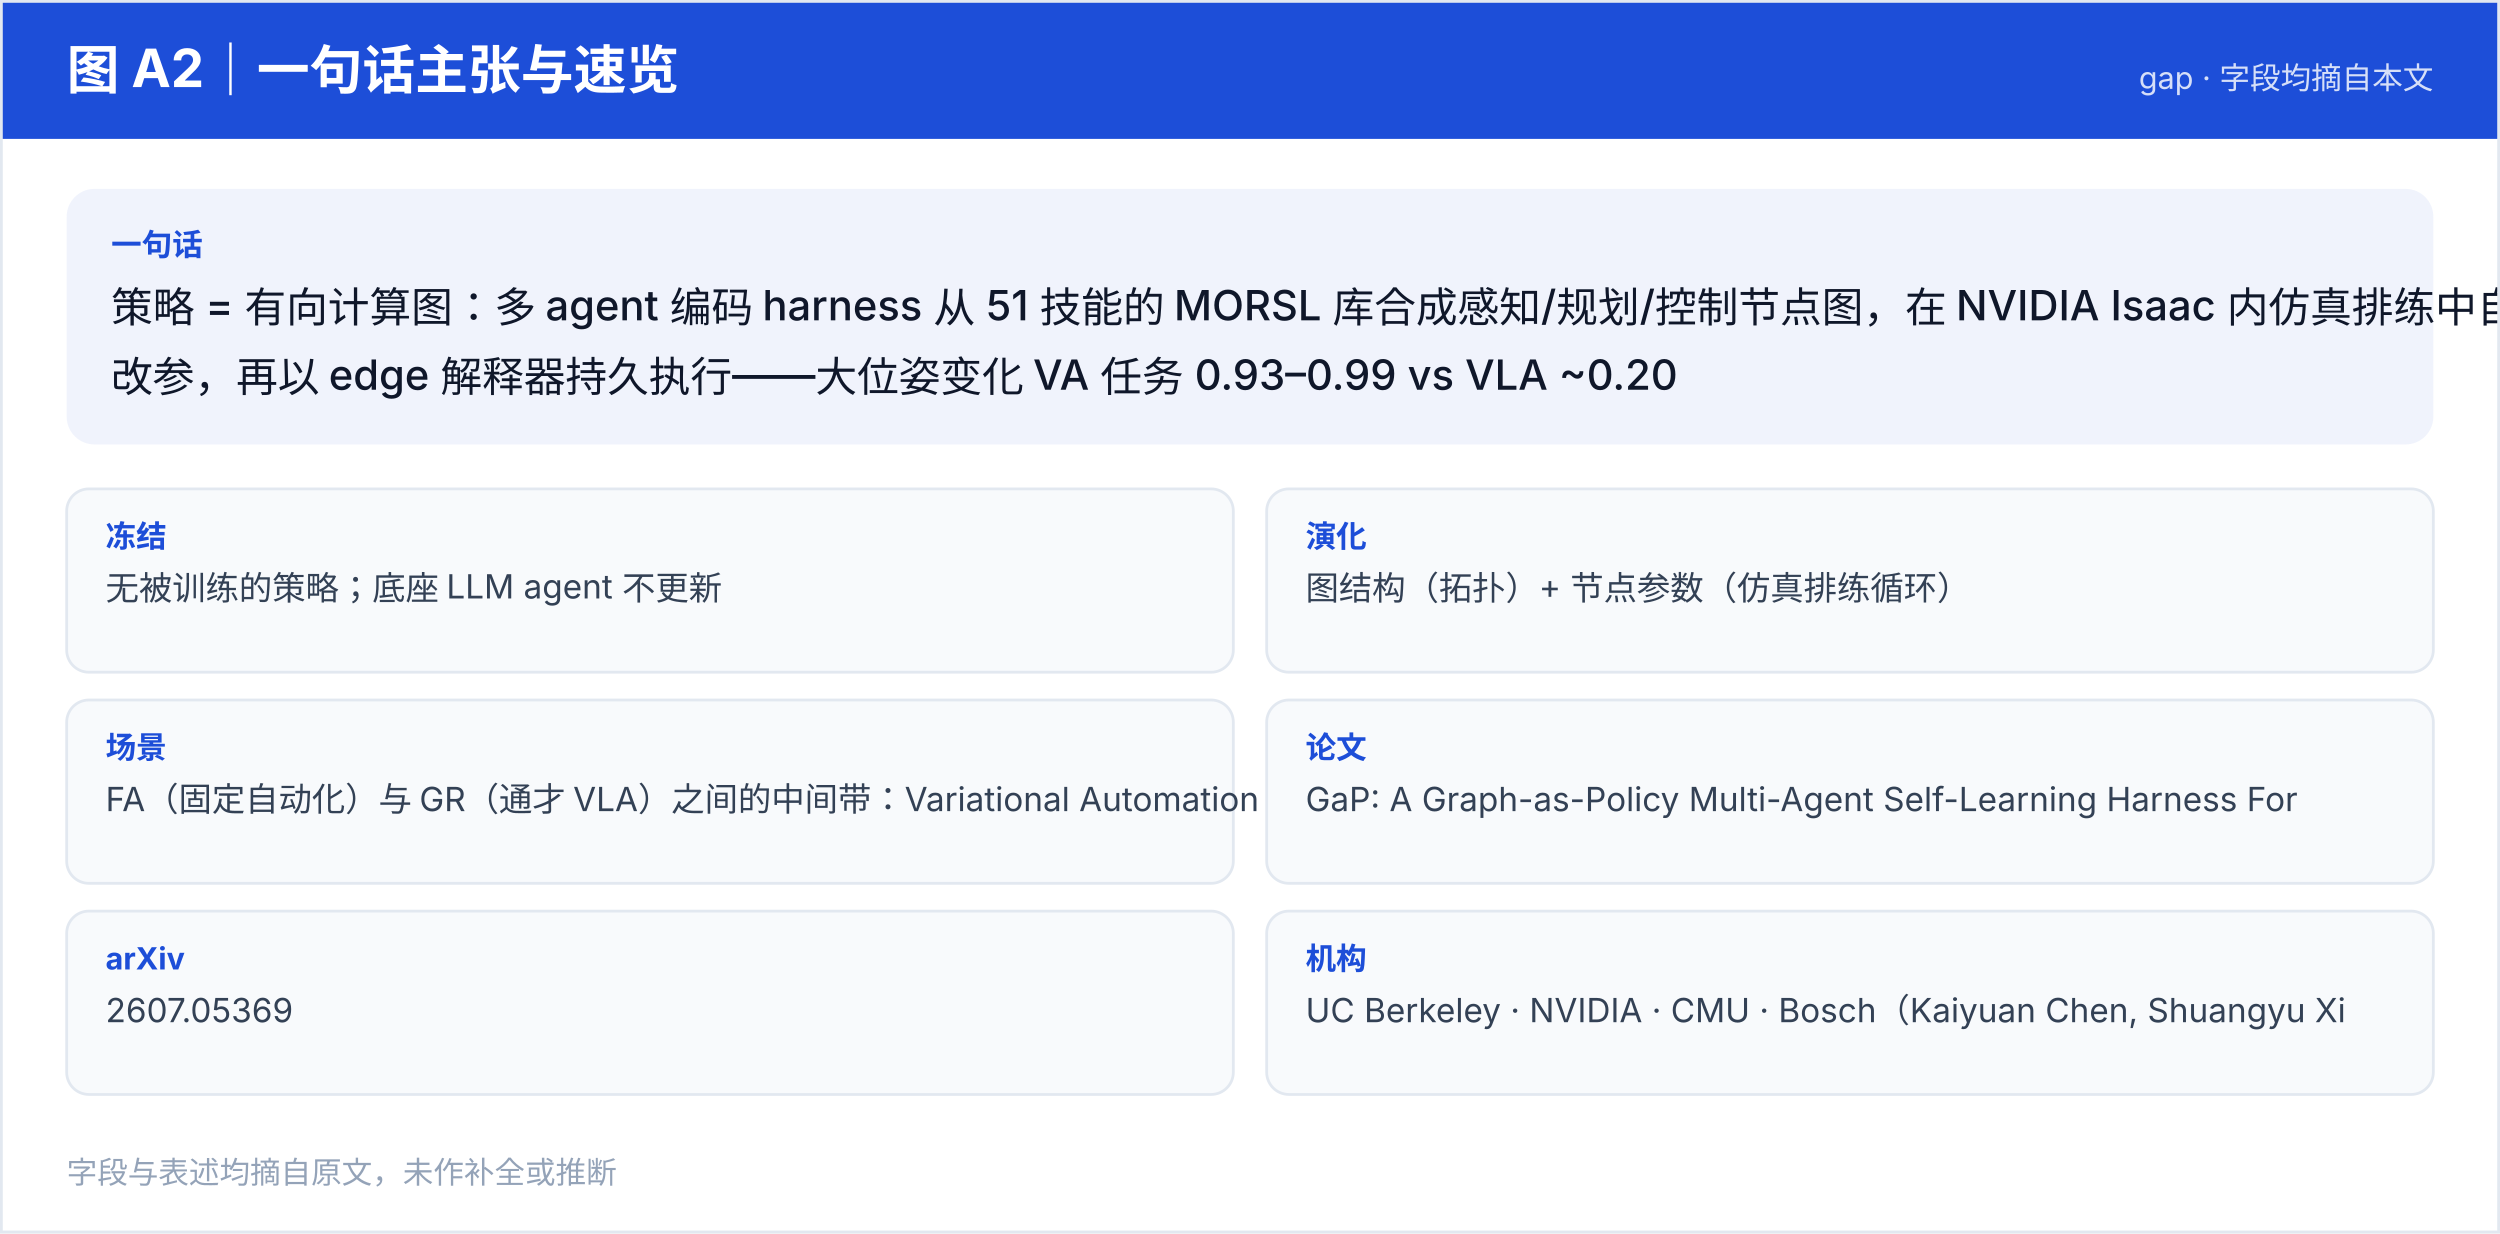
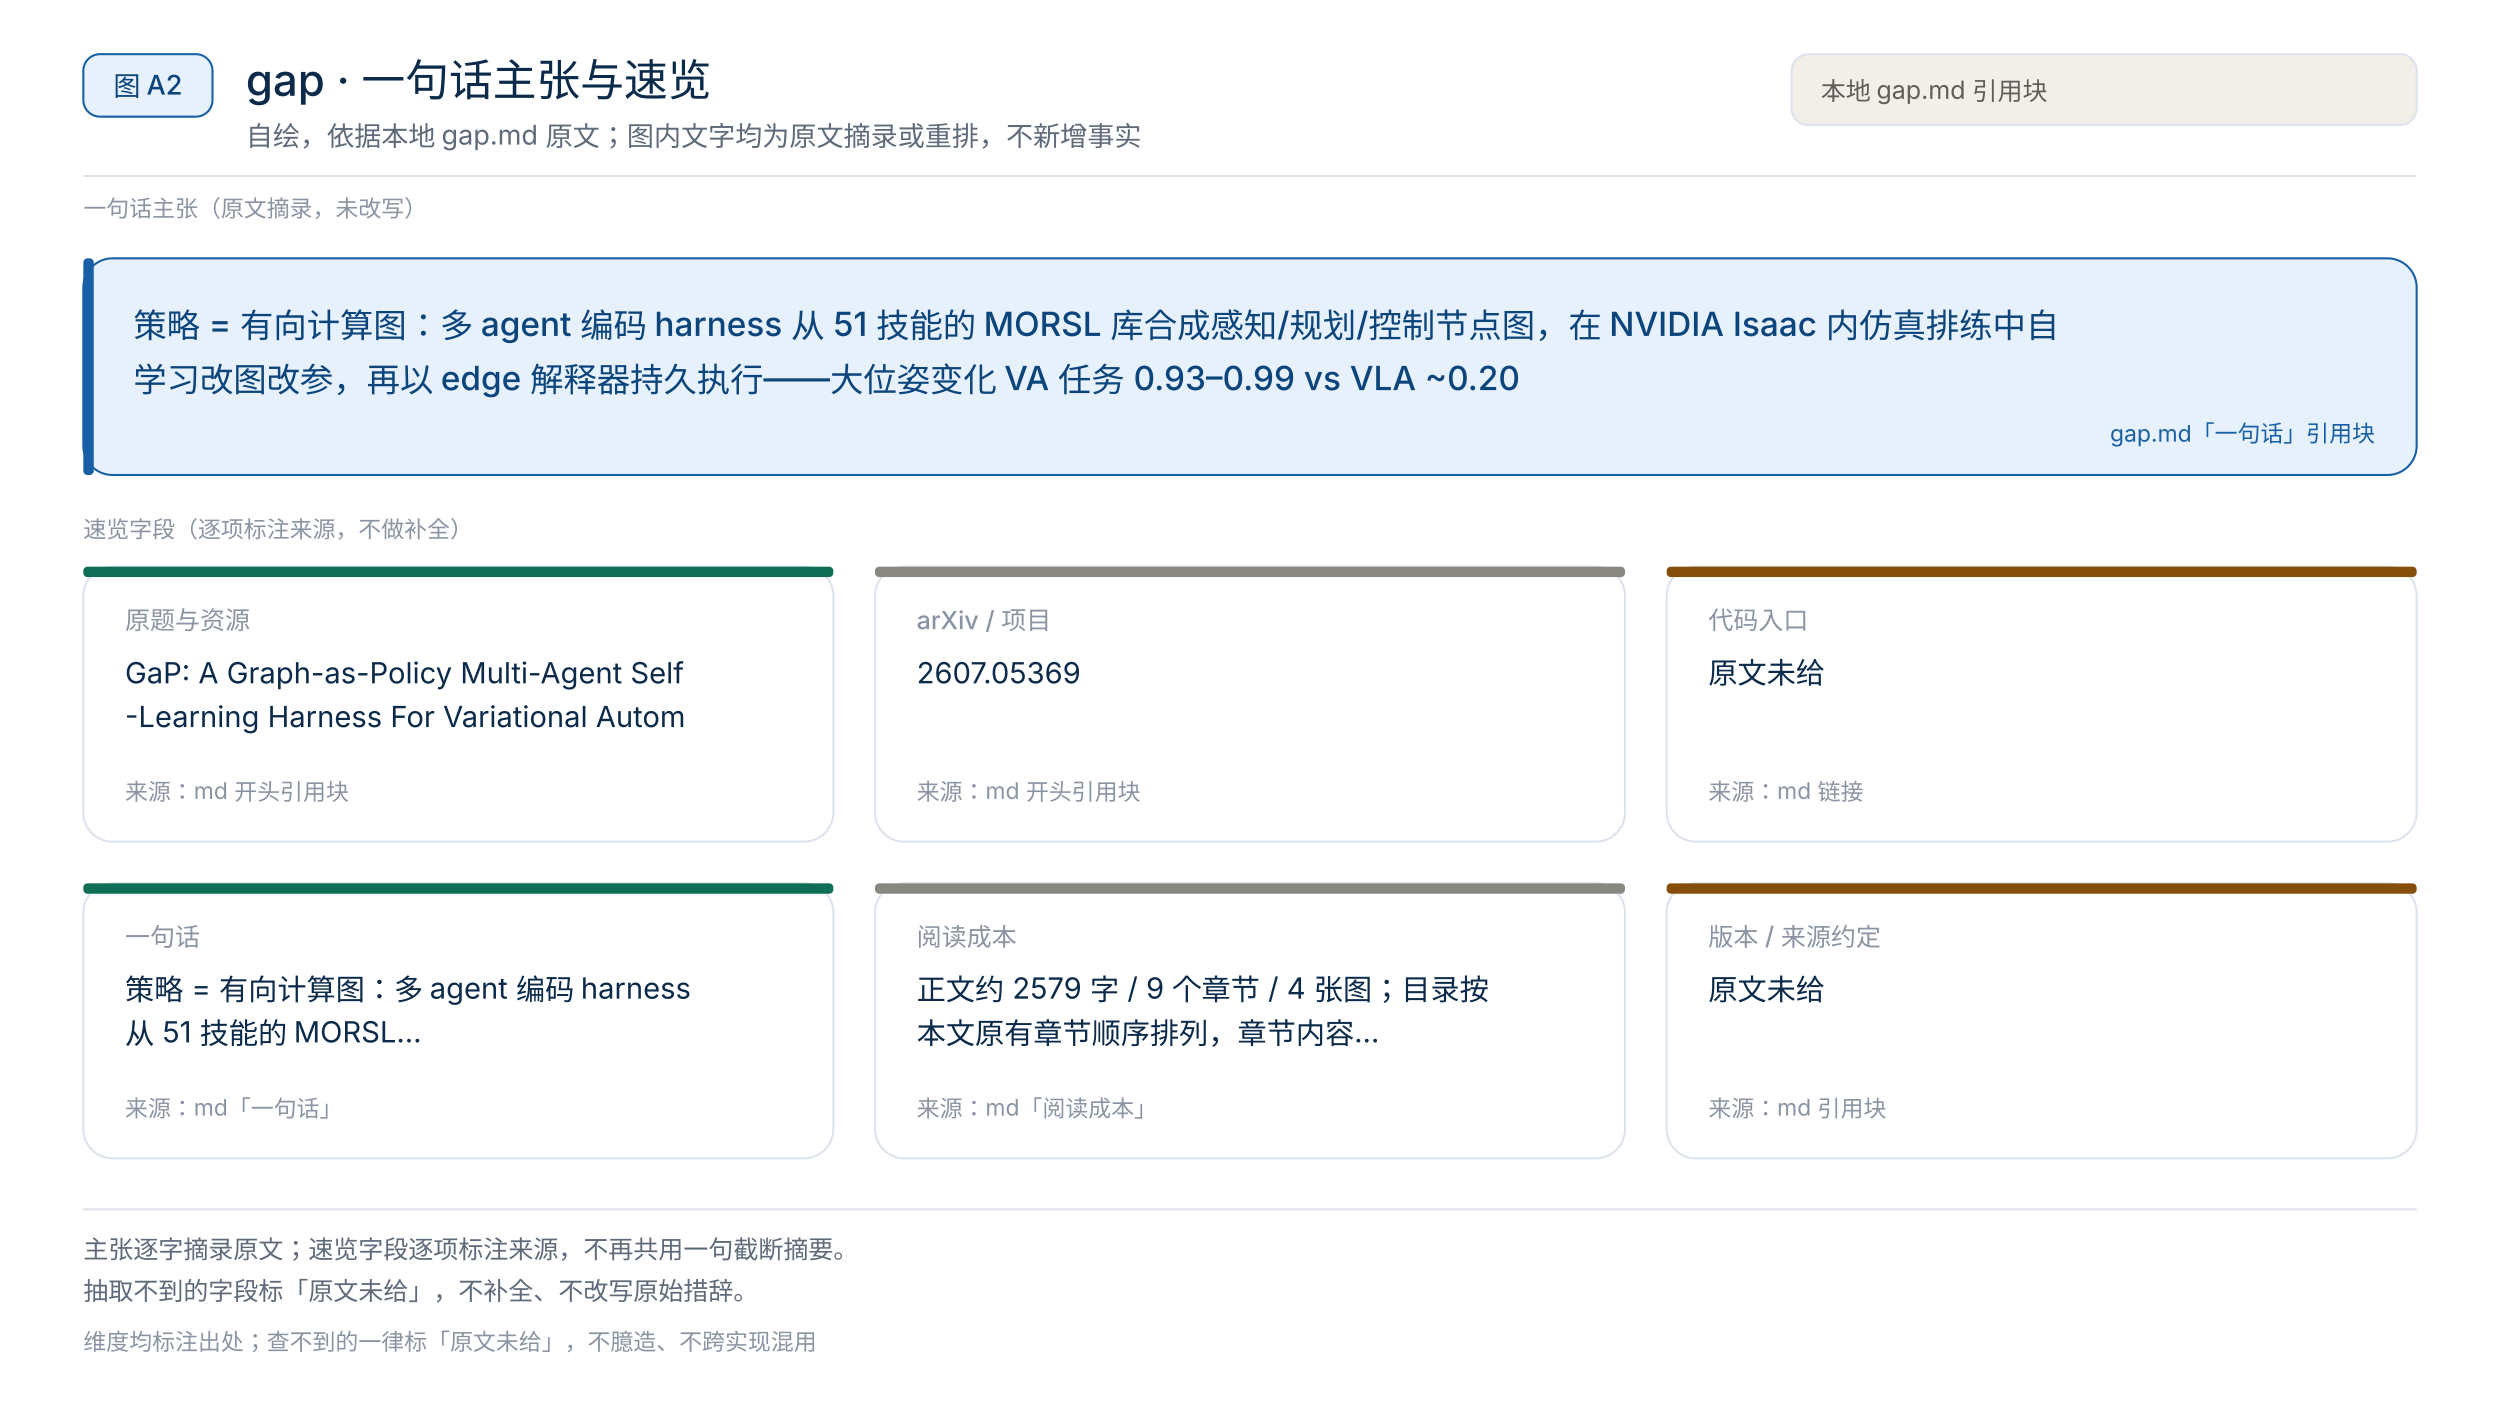
- <svg xmlns="http://www.w3.org/2000/svg" viewBox="0 0 900 444" width="900" height="444" font-family="PingFang SC, -apple-system, BlinkMacSystemFont, Microsoft YaHei, sans-serif">
-   <rect width="900" height="444" fill="#ffffff" />
-   <rect x="0" y="0" width="900" height="50" fill="#1d4ed8" />
-   <text x="24" y="32" font-size="19" fill="#ffffff" font-weight="700" text-anchor="start">图 A2｜一句话主张与速览</text>
-   <text x="876" y="32" font-size="11" fill="#ffffff" font-weight="400" text-anchor="end" opacity="0.82">gap · 字段均摘自本文</text>
-   <rect x="24" y="68" width="852" height="92" rx="10" fill="#1d4ed8" opacity="0.07" />
-   <text x="40" y="92" font-size="11" fill="#1d4ed8" font-weight="700" text-anchor="start">一句话</text>
-   <text x="40" y="116" font-size="15" fill="#0f172a" font-weight="500" text-anchor="start">策略 = 有向计算图：多 agent 编码 harness 从 51 技能的 MORSL 库合成感知/规划/控制节点图，在 NVIDIA Isaac 内仿真排练中自学习改图</text>
-   <text x="40" y="141" font-size="15" fill="#0f172a" font-weight="500" text-anchor="start">改参，再以 edge 解释器持久执行——大位姿变化 VA 任务 0.93–0.99 vs VLA ~0.20</text>
-   <rect x="24" y="176" width="420" height="66" rx="8" fill="#f8fafc" stroke="#e2e8f0" />
-   <text x="38" y="197" font-size="11" fill="#1d4ed8" font-weight="700" text-anchor="start">冻结</text>
-   <text x="38" y="216" font-size="12" fill="#334155" font-weight="400" text-anchor="start">无被训练的策略；底座 LLM agent 不更新</text>
-   <rect x="456" y="176" width="420" height="66" rx="8" fill="#f8fafc" stroke="#e2e8f0" />
-   <text x="470" y="197" font-size="11" fill="#1d4ed8" font-weight="700" text-anchor="start">演化</text>
-   <text x="470" y="216" font-size="12" fill="#334155" font-weight="400" text-anchor="start">图结构（拓扑）+ 节点参数（仿真排练循环）</text>
-   <rect x="24" y="252" width="420" height="66" rx="8" fill="#f8fafc" stroke="#e2e8f0" />
-   <text x="38" y="273" font-size="11" fill="#1d4ed8" font-weight="700" text-anchor="start">场景</text>
-   <text x="38" y="292" font-size="12" fill="#334155" font-weight="400" text-anchor="start">FA（固定自动化）与 GR（通才 VLA）之间的中间带：Variational Automation</text>
-   <rect x="456" y="252" width="420" height="66" rx="8" fill="#f8fafc" stroke="#e2e8f0" />
-   <text x="470" y="273" font-size="11" fill="#1d4ed8" font-weight="700" text-anchor="start">论文</text>
-   <text x="470" y="292" font-size="12" fill="#334155" font-weight="400" text-anchor="start">GaP: A Graph-as-Policy Multi-Agent Self-Learning Harness For</text>
-   <rect x="24" y="328" width="420" height="66" rx="8" fill="#f8fafc" stroke="#e2e8f0" />
-   <text x="38" y="349" font-size="11" fill="#1d4ed8" font-weight="700" text-anchor="start">arXiv</text>
-   <text x="38" y="368" font-size="12" fill="#334155" font-weight="400" text-anchor="start">2607.05369</text>
-   <rect x="456" y="328" width="420" height="66" rx="8" fill="#f8fafc" stroke="#e2e8f0" />
-   <text x="470" y="349" font-size="11" fill="#1d4ed8" font-weight="700" text-anchor="start">机构</text>
-   <text x="470" y="368" font-size="12" fill="#334155" font-weight="400" text-anchor="start">UC Berkeley · NVIDIA · CMU · Bosch（Kaiyuan Chen, Shuangyu Xi</text>
-   <text x="24" y="426" font-size="11" fill="#94a3b8" font-weight="400" text-anchor="start">字段与表述均摘自原文，未作补全或推断</text>
-   <rect x="0.5" y="0.5" width="899" height="443" fill="none" stroke="#e2e8f0" />
+ <svg xmlns="http://www.w3.org/2000/svg" width="1200" height="678" viewBox="0 0 1200 678" role="img">
+   <defs>
+     <marker id="arrow" viewBox="0 0 10 10" refX="8" refY="5" markerWidth="6" markerHeight="6" orient="auto-start-reverse">
+       <path d="M2 1L8 5L2 9" fill="none" stroke="#185FA5" stroke-width="1.6" stroke-linecap="round" stroke-linejoin="round" />
+     </marker>
+   </defs>
+   <rect x="0" y="0" width="1200" height="678" rx="0" fill="#FFFFFF" stroke="#FFFFFF" stroke-width="1" />
+   <text x="118" y="46" font-family="-apple-system,BlinkMacSystemFont,'PingFang SC','Microsoft YaHei',sans-serif" font-size="21" font-weight="500" fill="#0C2B4A" text-anchor="start">gap · 一句话主张与速览</text>
+   <text x="118" y="70" font-family="-apple-system,BlinkMacSystemFont,'PingFang SC','Microsoft YaHei',sans-serif" font-size="13" font-weight="400" fill="#5F6B7A" text-anchor="start">自绘，依据本地 gap.md 原文；图内文字均为原文摘录或重排，不新增事实</text>
+   <rect x="40" y="84" width="1120" height="1" rx="0" fill="#DDE3EC" stroke="#DDE3EC" stroke-width="0" />
+   <rect x="860" y="26" width="300" height="34" rx="8" fill="#F1EFE8" stroke="#DDE3EC" stroke-width="1" />
+   <text x="874" y="48" font-family="-apple-system,BlinkMacSystemFont,'PingFang SC','Microsoft YaHei',sans-serif" font-size="12" font-weight="400" fill="#5F5E5A" text-anchor="start">本地 gap.md 引用块</text>
+   <rect x="40" y="26" width="62" height="30" rx="8" fill="#E6F1FB" stroke="#185FA5" stroke-width="1" />
+   <text x="71" y="46" font-family="-apple-system,BlinkMacSystemFont,'PingFang SC','Microsoft YaHei',sans-serif" font-size="13" font-weight="500" fill="#0C447C" text-anchor="middle">图 A2</text>
+   <text x="40" y="104" font-family="-apple-system,BlinkMacSystemFont,'PingFang SC','Microsoft YaHei',sans-serif" font-size="11" font-weight="400" fill="#8A94A3" text-anchor="start">一句话主张（原文摘录，未改写）</text>
+   <rect x="40" y="124" width="1120" height="104" rx="14" fill="#E6F1FB" stroke="#185FA5" stroke-width="1" />
+   <rect x="40" y="124" width="5" height="104" rx="2" fill="#185FA5" stroke="#185FA5" stroke-width="0" />
+   <text x="64" y="162" font-family="-apple-system,BlinkMacSystemFont,'PingFang SC','Microsoft YaHei',sans-serif" font-size="16" font-weight="500" fill="#0C447C" text-anchor="start">策略 = 有向计算图：多 agent 编码 harness 从 51 技能的 MORSL 库合成感知/规划/控制节点图，在 NVIDIA Isaac 内仿真排练中自</text>
+   <text x="64" y="188" font-family="-apple-system,BlinkMacSystemFont,'PingFang SC','Microsoft YaHei',sans-serif" font-size="16" font-weight="500" fill="#0C447C" text-anchor="start">学习改图改参，再以 edge 解释器持久执行——大位姿变化 VA 任务 0.93–0.99 vs VLA ~0.20</text>
+   <text x="1140" y="212" font-family="-apple-system,BlinkMacSystemFont,'PingFang SC','Microsoft YaHei',sans-serif" font-size="11" font-weight="400" fill="#185FA5" text-anchor="end">gap.md「一句话」引用块</text>
+   <text x="40" y="258" font-family="-apple-system,BlinkMacSystemFont,'PingFang SC','Microsoft YaHei',sans-serif" font-size="11" font-weight="400" fill="#8A94A3" text-anchor="start">速览字段（逐项标注来源，不做补全）</text>
+   <rect x="40" y="272" width="360" height="132" rx="14" fill="#FFFFFF" stroke="#DDE3EC" stroke-width="1" />
+   <rect x="40" y="272" width="360" height="5" rx="2" fill="#0F6E56" stroke="#0F6E56" stroke-width="0" />
+   <text x="60" y="302" font-family="-apple-system,BlinkMacSystemFont,'PingFang SC','Microsoft YaHei',sans-serif" font-size="12" font-weight="500" fill="#8A94A3" text-anchor="start">原题与资源</text>
+   <text x="60" y="328" font-family="-apple-system,BlinkMacSystemFont,'PingFang SC','Microsoft YaHei',sans-serif" font-size="14" font-weight="400" fill="#0C2B4A" text-anchor="start">GaP: A Graph-as-Policy Multi-Agent Self</text>
+   <text x="60" y="349" font-family="-apple-system,BlinkMacSystemFont,'PingFang SC','Microsoft YaHei',sans-serif" font-size="14" font-weight="400" fill="#0C2B4A" text-anchor="start">-Learning Harness For Variational Autom</text>
+   <text x="60" y="384" font-family="-apple-system,BlinkMacSystemFont,'PingFang SC','Microsoft YaHei',sans-serif" font-size="11" font-weight="400" fill="#8A94A3" text-anchor="start">来源：md 开头引用块</text>
+   <rect x="420" y="272" width="360" height="132" rx="14" fill="#FFFFFF" stroke="#DDE3EC" stroke-width="1" />
+   <rect x="420" y="272" width="360" height="5" rx="2" fill="#888780" stroke="#888780" stroke-width="0" />
+   <text x="440" y="302" font-family="-apple-system,BlinkMacSystemFont,'PingFang SC','Microsoft YaHei',sans-serif" font-size="12" font-weight="500" fill="#8A94A3" text-anchor="start">arXiv / 项目</text>
+   <text x="440" y="328" font-family="-apple-system,BlinkMacSystemFont,'PingFang SC','Microsoft YaHei',sans-serif" font-size="14" font-weight="400" fill="#0C2B4A" text-anchor="start">2607.05369</text>
+   <text x="440" y="384" font-family="-apple-system,BlinkMacSystemFont,'PingFang SC','Microsoft YaHei',sans-serif" font-size="11" font-weight="400" fill="#8A94A3" text-anchor="start">来源：md 开头引用块</text>
+   <rect x="800" y="272" width="360" height="132" rx="14" fill="#FFFFFF" stroke="#DDE3EC" stroke-width="1" />
+   <rect x="800" y="272" width="360" height="5" rx="2" fill="#854F0B" stroke="#854F0B" stroke-width="0" />
+   <text x="820" y="302" font-family="-apple-system,BlinkMacSystemFont,'PingFang SC','Microsoft YaHei',sans-serif" font-size="12" font-weight="500" fill="#8A94A3" text-anchor="start">代码入口</text>
+   <text x="820" y="328" font-family="-apple-system,BlinkMacSystemFont,'PingFang SC','Microsoft YaHei',sans-serif" font-size="14" font-weight="400" fill="#0C2B4A" text-anchor="start">原文未给</text>
+   <text x="820" y="384" font-family="-apple-system,BlinkMacSystemFont,'PingFang SC','Microsoft YaHei',sans-serif" font-size="11" font-weight="400" fill="#8A94A3" text-anchor="start">来源：md 链接</text>
+   <rect x="40" y="424" width="360" height="132" rx="14" fill="#FFFFFF" stroke="#DDE3EC" stroke-width="1" />
+   <rect x="40" y="424" width="360" height="5" rx="2" fill="#0F6E56" stroke="#0F6E56" stroke-width="0" />
+   <text x="60" y="454" font-family="-apple-system,BlinkMacSystemFont,'PingFang SC','Microsoft YaHei',sans-serif" font-size="12" font-weight="500" fill="#8A94A3" text-anchor="start">一句话</text>
+   <text x="60" y="480" font-family="-apple-system,BlinkMacSystemFont,'PingFang SC','Microsoft YaHei',sans-serif" font-size="14" font-weight="400" fill="#0C2B4A" text-anchor="start">策略 = 有向计算图：多 agent 编码 harness </text>
+   <text x="60" y="501" font-family="-apple-system,BlinkMacSystemFont,'PingFang SC','Microsoft YaHei',sans-serif" font-size="14" font-weight="400" fill="#0C2B4A" text-anchor="start">从 51 技能的 MORSL…</text>
+   <text x="60" y="536" font-family="-apple-system,BlinkMacSystemFont,'PingFang SC','Microsoft YaHei',sans-serif" font-size="11" font-weight="400" fill="#8A94A3" text-anchor="start">来源：md「一句话」</text>
+   <rect x="420" y="424" width="360" height="132" rx="14" fill="#FFFFFF" stroke="#DDE3EC" stroke-width="1" />
+   <rect x="420" y="424" width="360" height="5" rx="2" fill="#888780" stroke="#888780" stroke-width="0" />
+   <text x="440" y="454" font-family="-apple-system,BlinkMacSystemFont,'PingFang SC','Microsoft YaHei',sans-serif" font-size="12" font-weight="500" fill="#8A94A3" text-anchor="start">阅读成本</text>
+   <text x="440" y="480" font-family="-apple-system,BlinkMacSystemFont,'PingFang SC','Microsoft YaHei',sans-serif" font-size="14" font-weight="400" fill="#0C2B4A" text-anchor="start">正文约 2579 字 / 9 个章节 / 4 张图；目录按</text>
+   <text x="440" y="501" font-family="-apple-system,BlinkMacSystemFont,'PingFang SC','Microsoft YaHei',sans-serif" font-size="14" font-weight="400" fill="#0C2B4A" text-anchor="start">本文原有章节顺序排列，章节内容…</text>
+   <text x="440" y="536" font-family="-apple-system,BlinkMacSystemFont,'PingFang SC','Microsoft YaHei',sans-serif" font-size="11" font-weight="400" fill="#8A94A3" text-anchor="start">来源：md「阅读成本」</text>
+   <rect x="800" y="424" width="360" height="132" rx="14" fill="#FFFFFF" stroke="#DDE3EC" stroke-width="1" />
+   <rect x="800" y="424" width="360" height="5" rx="2" fill="#854F0B" stroke="#854F0B" stroke-width="0" />
+   <text x="820" y="454" font-family="-apple-system,BlinkMacSystemFont,'PingFang SC','Microsoft YaHei',sans-serif" font-size="12" font-weight="500" fill="#8A94A3" text-anchor="start">版本 / 来源约定</text>
+   <text x="820" y="480" font-family="-apple-system,BlinkMacSystemFont,'PingFang SC','Microsoft YaHei',sans-serif" font-size="14" font-weight="400" fill="#0C2B4A" text-anchor="start">原文未给</text>
+   <text x="820" y="536" font-family="-apple-system,BlinkMacSystemFont,'PingFang SC','Microsoft YaHei',sans-serif" font-size="11" font-weight="400" fill="#8A94A3" text-anchor="start">来源：md 引用块</text>
+   <rect x="40" y="580" width="1120" height="1" rx="0" fill="#DDE3EC" stroke="#DDE3EC" stroke-width="0" />
+   <text x="40" y="604" font-family="-apple-system,BlinkMacSystemFont,'PingFang SC','Microsoft YaHei',sans-serif" font-size="12" font-weight="400" fill="#5F6B7A" text-anchor="start">主张逐字摘录原文；速览字段逐项标注来源，不再共用一句截断摘要。</text>
+   <text x="40" y="624" font-family="-apple-system,BlinkMacSystemFont,'PingFang SC','Microsoft YaHei',sans-serif" font-size="12" font-weight="400" fill="#5F6B7A" text-anchor="start">抽取不到的字段标「原文未给」，不补全、不改写原始措辞。</text>
+   <text x="40" y="648" font-family="-apple-system,BlinkMacSystemFont,'PingFang SC','Microsoft YaHei',sans-serif" font-size="11" font-weight="400" fill="#8A94A3" text-anchor="start">维度均标注出处；查不到的一律标「原文未给」，不臆造、不跨实现混用</text>
</svg>
